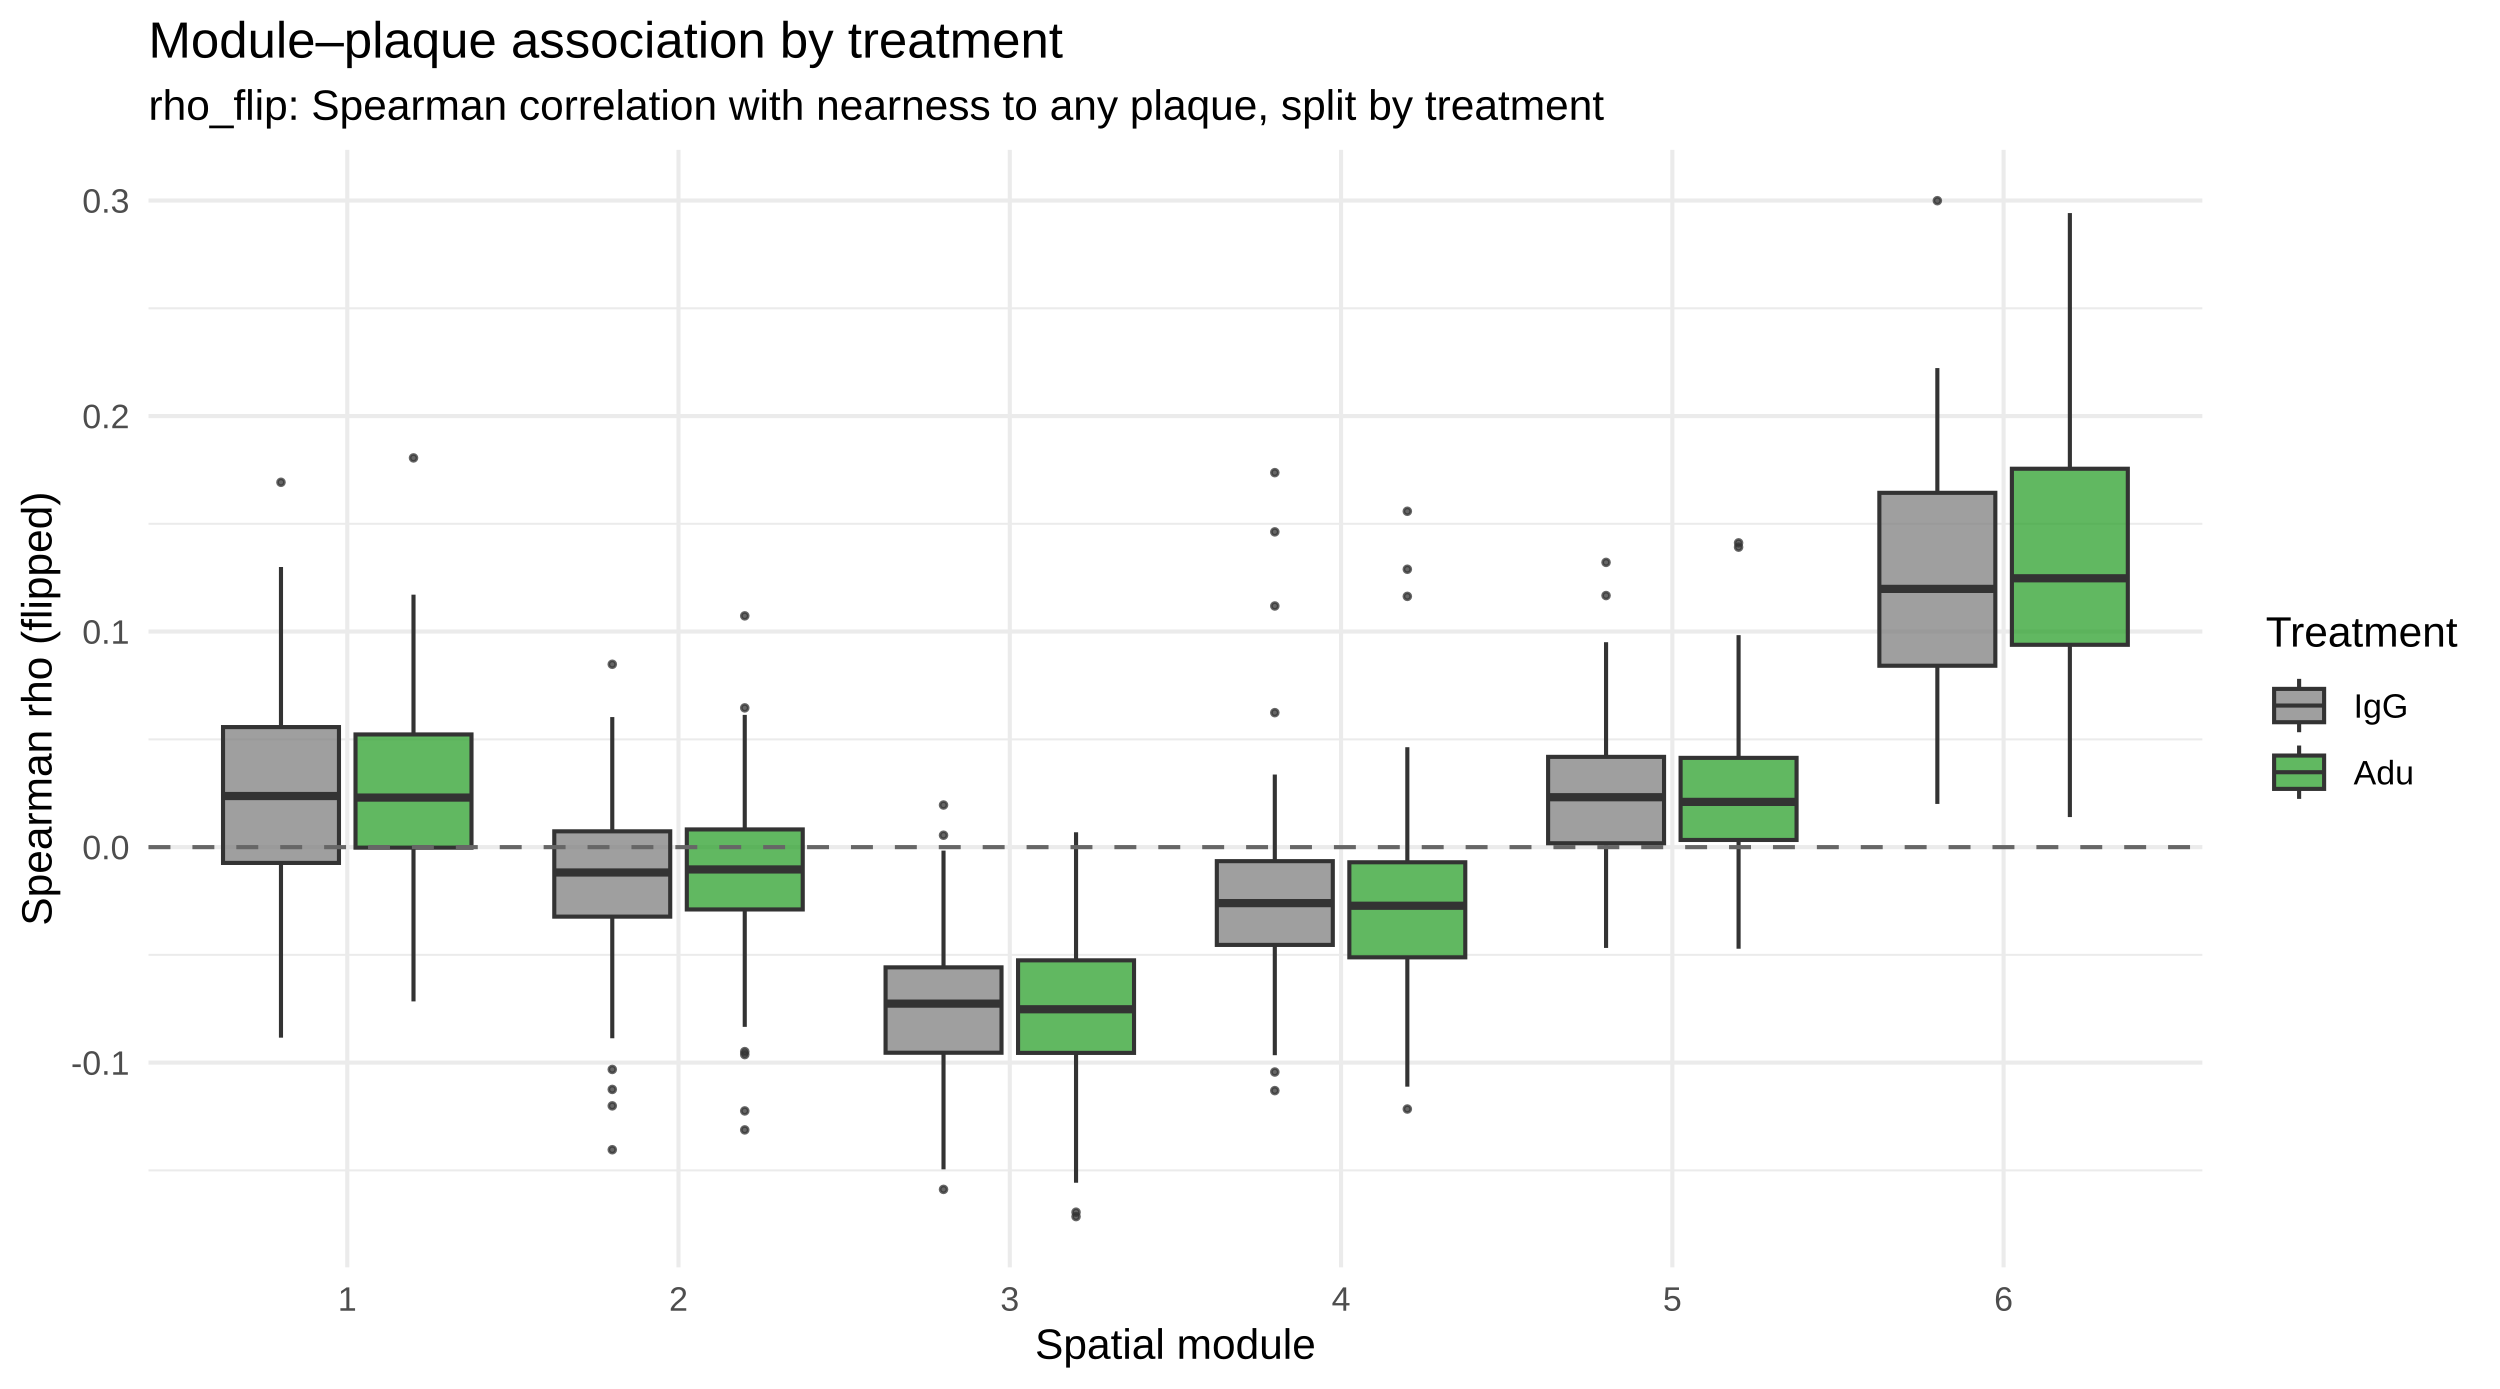
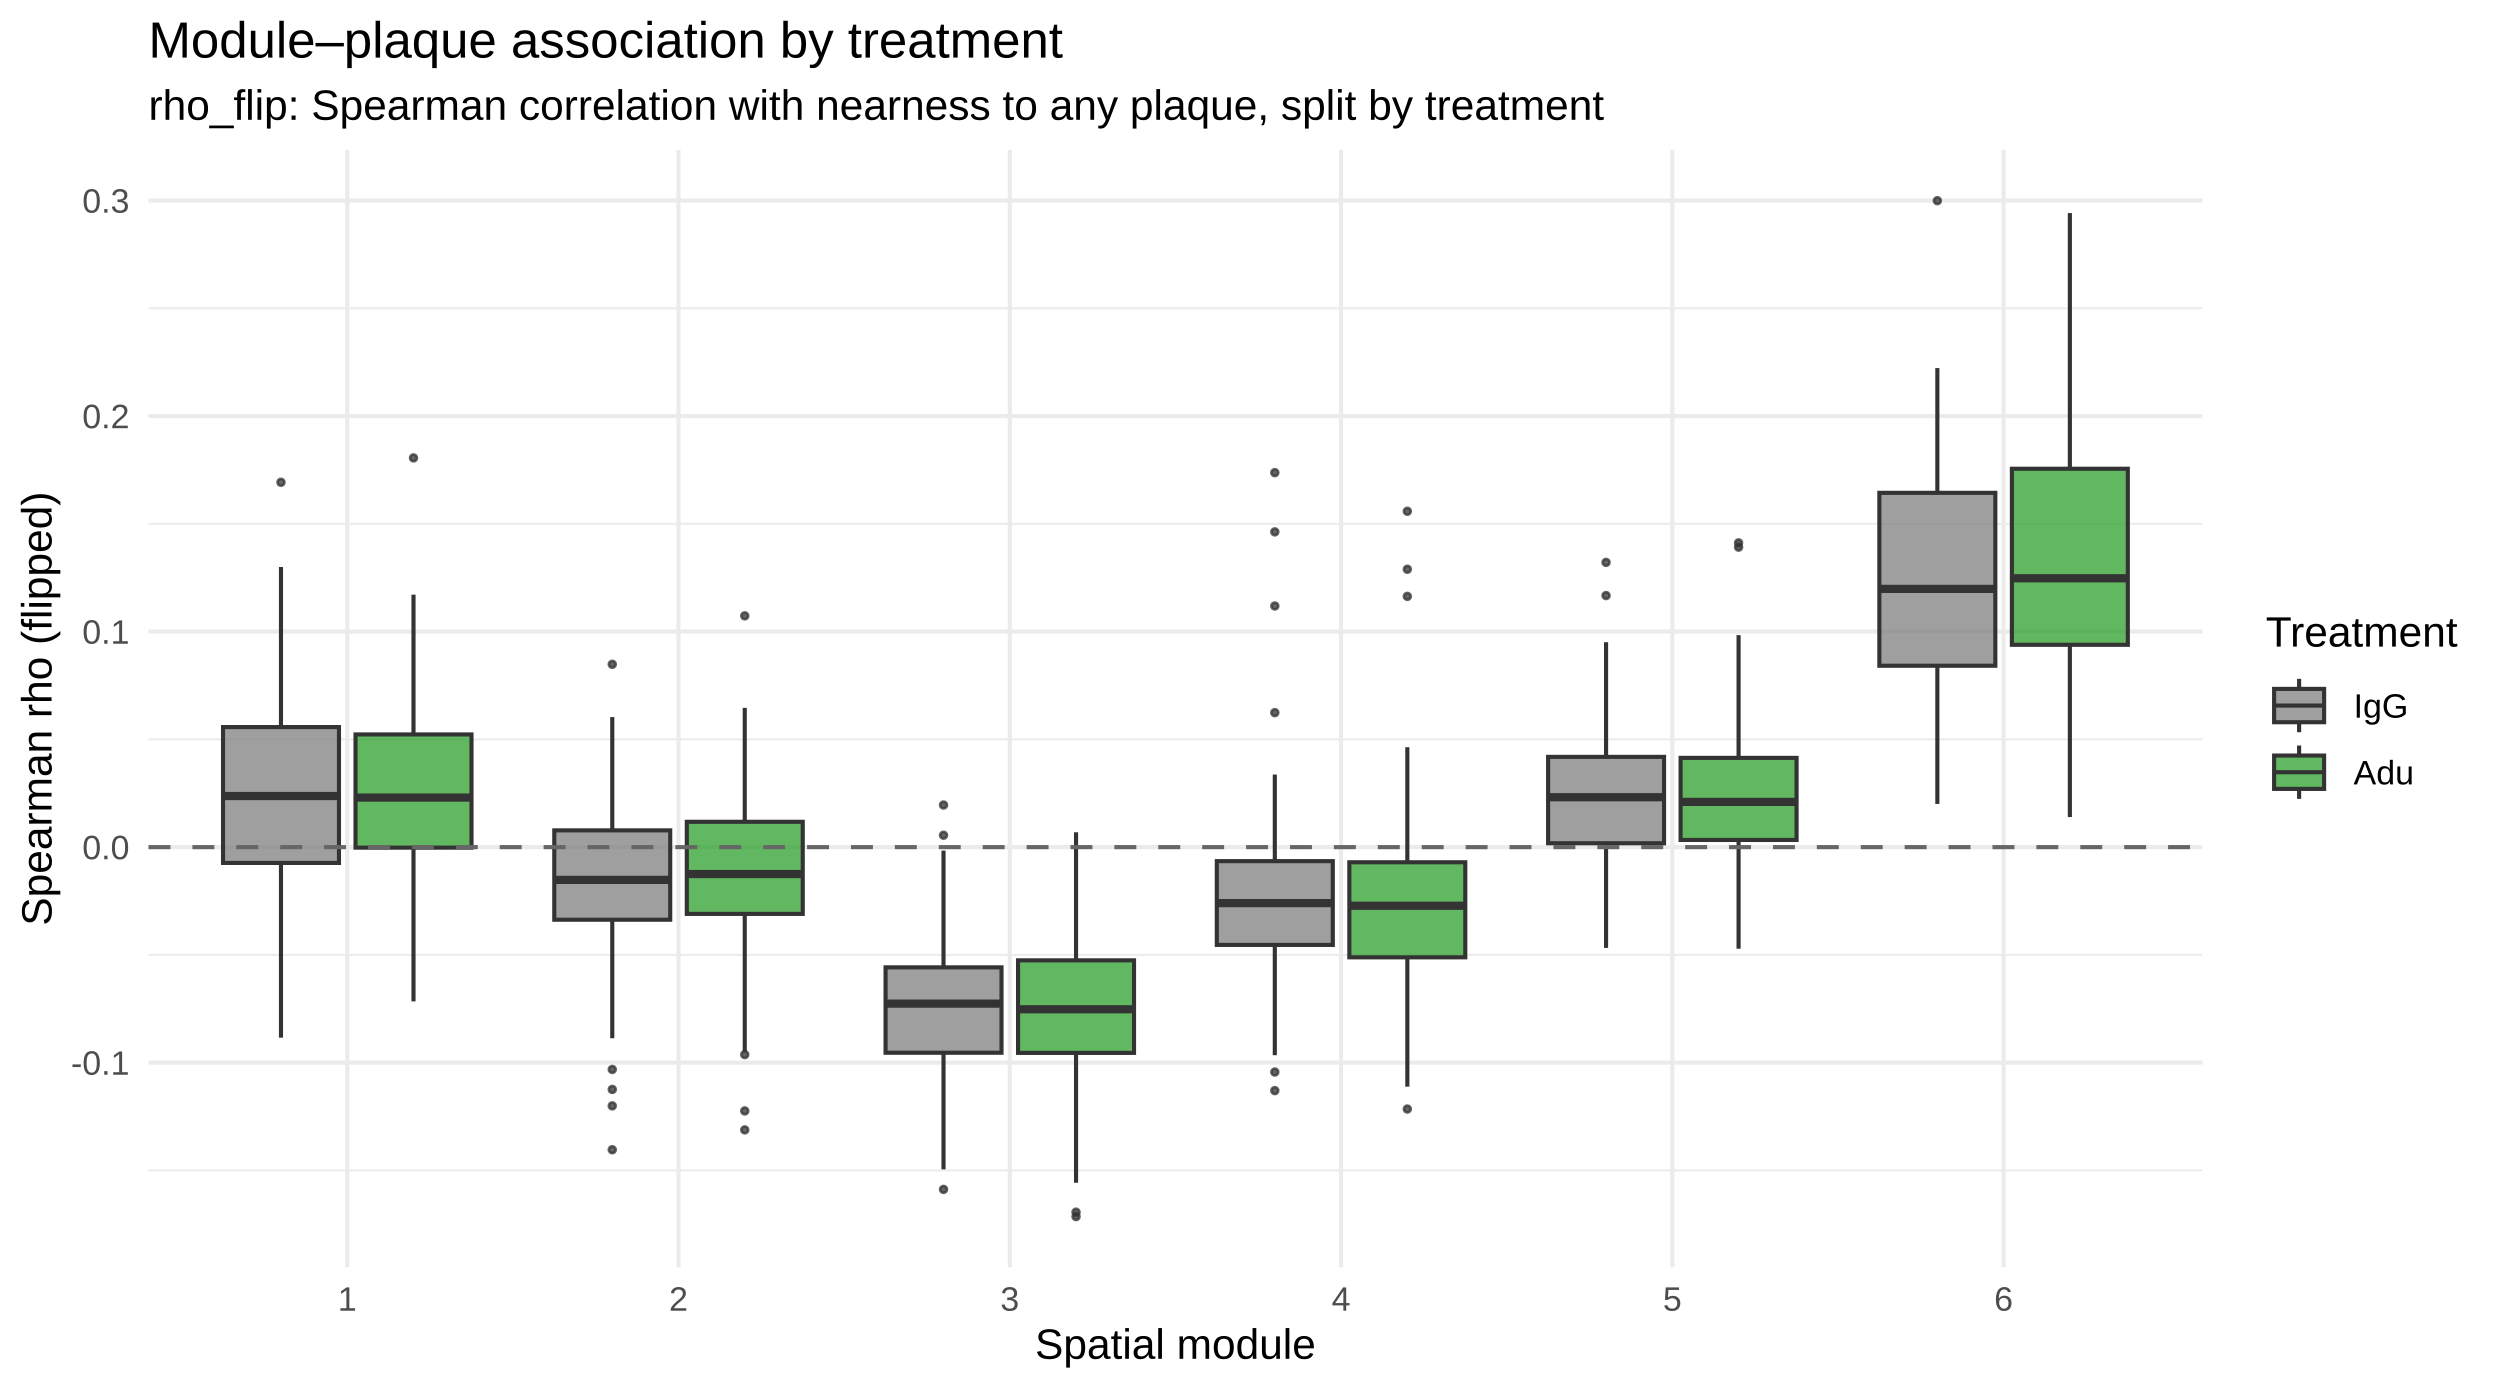
<svg xmlns="http://www.w3.org/2000/svg" width="648.00pt" height="360.00pt" viewBox="0 0 648.00 360.00">
  <g class="svglite">
    <defs>
      <style type="text/css">
    .svglite line, .svglite polyline, .svglite polygon, .svglite path, .svglite rect, .svglite circle {
      fill: none;
      stroke: #000000;
      stroke-linecap: round;
      stroke-linejoin: round;
      stroke-miterlimit: 10.00;
    }
    .svglite text {
      white-space: pre;
    }
    .svglite g.glyphgroup path {
      fill: inherit;
      stroke: none;
    }
  </style>
    </defs>
    <rect width="100%" height="100%" style="stroke: none; fill: #FFFFFF;" />
    <defs>
      <clipPath id="cpMC4wMHw2NDguMDB8MC4wMHwzNjAuMDA=">
        <rect x="0.00" y="0.00" width="648.00" height="360.00" />
      </clipPath>
    </defs>
    <g clip-path="url(#cpMC4wMHw2NDguMDB8MC4wMHwzNjAuMDA=)">
      <rect x="0.00" y="0.00" width="648.00" height="360.00" style="stroke-width: 1.07; stroke: none; fill: #FFFFFF;" />
    </g>
    <defs>
      <clipPath id="cpMzguNDl8NTcwLjg1fDM4Ljg1fDMyOC41MA==">
        <rect x="38.49" y="38.85" width="532.37" height="289.65" />
      </clipPath>
    </defs>
    <g clip-path="url(#cpMzguNDl8NTcwLjg1fDM4Ljg1fDMyOC41MA==)">
      <polyline points="38.49,303.36 570.85,303.36 " style="stroke-width: 0.53; stroke: #EBEBEB; stroke-linecap: butt;" />
      <polyline points="38.49,247.50 570.85,247.50 " style="stroke-width: 0.53; stroke: #EBEBEB; stroke-linecap: butt;" />
      <polyline points="38.49,191.64 570.85,191.64 " style="stroke-width: 0.53; stroke: #EBEBEB; stroke-linecap: butt;" />
      <polyline points="38.49,135.77 570.85,135.77 " style="stroke-width: 0.53; stroke: #EBEBEB; stroke-linecap: butt;" />
      <polyline points="38.49,79.91 570.85,79.91 " style="stroke-width: 0.53; stroke: #EBEBEB; stroke-linecap: butt;" />
      <polyline points="38.49,275.43 570.85,275.43 " style="stroke-width: 1.07; stroke: #EBEBEB; stroke-linecap: butt;" />
      <polyline points="38.49,219.57 570.85,219.57 " style="stroke-width: 1.07; stroke: #EBEBEB; stroke-linecap: butt;" />
      <polyline points="38.49,163.70 570.85,163.70 " style="stroke-width: 1.07; stroke: #EBEBEB; stroke-linecap: butt;" />
      <polyline points="38.49,107.84 570.85,107.84 " style="stroke-width: 1.07; stroke: #EBEBEB; stroke-linecap: butt;" />
      <polyline points="38.49,51.98 570.85,51.98 " style="stroke-width: 1.07; stroke: #EBEBEB; stroke-linecap: butt;" />
      <polyline points="90.01,328.50 90.01,38.85 " style="stroke-width: 1.07; stroke: #EBEBEB; stroke-linecap: butt;" />
      <polyline points="175.87,328.50 175.87,38.85 " style="stroke-width: 1.07; stroke: #EBEBEB; stroke-linecap: butt;" />
      <polyline points="261.74,328.50 261.74,38.85 " style="stroke-width: 1.07; stroke: #EBEBEB; stroke-linecap: butt;" />
      <polyline points="347.60,328.50 347.60,38.85 " style="stroke-width: 1.07; stroke: #EBEBEB; stroke-linecap: butt;" />
      <polyline points="433.47,328.50 433.47,38.85 " style="stroke-width: 1.07; stroke: #EBEBEB; stroke-linecap: butt;" />
      <polyline points="519.33,328.50 519.33,38.85 " style="stroke-width: 1.07; stroke: #EBEBEB; stroke-linecap: butt;" />
      <circle cx="72.83" cy="125.01" r="0.89" style="stroke-width: 0.71; stroke: #333333; stroke-opacity: 0.75; fill: #333333; fill-opacity: 0.75;" />
      <line x1="72.83" y1="188.46" x2="72.83" y2="146.97" style="stroke-width: 1.07; stroke: #333333; stroke-linecap: butt;" />
      <line x1="72.83" y1="223.67" x2="72.83" y2="268.97" style="stroke-width: 1.07; stroke: #333333; stroke-linecap: butt;" />
      <polygon points="57.81,188.46 57.81,223.67 87.86,223.67 87.86,188.46 57.81,188.46 " style="stroke-width: 1.07; stroke: #333333; stroke-linecap: butt; stroke-linejoin: miter; fill: #7F7F7F; fill-opacity: 0.75;" />
      <line x1="57.81" y1="206.33" x2="87.86" y2="206.33" style="stroke-width: 2.13; stroke: #333333; stroke-linecap: butt; stroke-linejoin: miter;" />
      <circle cx="107.18" cy="118.69" r="0.89" style="stroke-width: 0.71; stroke: #333333; stroke-opacity: 0.75; fill: #333333; fill-opacity: 0.75;" />
      <line x1="107.18" y1="190.37" x2="107.18" y2="154.14" style="stroke-width: 1.07; stroke: #333333; stroke-linecap: butt;" />
      <line x1="107.18" y1="219.71" x2="107.18" y2="259.57" style="stroke-width: 1.07; stroke: #333333; stroke-linecap: butt;" />
      <polygon points="92.15,190.37 92.15,219.71 122.21,219.71 122.21,190.37 92.15,190.37 " style="stroke-width: 1.07; stroke: #333333; stroke-linecap: butt; stroke-linejoin: miter; fill: #2CA02C; fill-opacity: 0.75;" />
      <line x1="92.15" y1="206.73" x2="122.21" y2="206.73" style="stroke-width: 2.13; stroke: #333333; stroke-linecap: butt; stroke-linejoin: miter;" />
      <circle cx="158.70" cy="298.01" r="0.89" style="stroke-width: 0.71; stroke: #333333; stroke-opacity: 0.75; fill: #333333; fill-opacity: 0.75;" />
      <circle cx="158.70" cy="286.64" r="0.89" style="stroke-width: 0.71; stroke: #333333; stroke-opacity: 0.75; fill: #333333; fill-opacity: 0.75;" />
      <circle cx="158.70" cy="282.38" r="0.89" style="stroke-width: 0.71; stroke: #333333; stroke-opacity: 0.75; fill: #333333; fill-opacity: 0.75;" />
      <circle cx="158.70" cy="277.20" r="0.89" style="stroke-width: 0.71; stroke: #333333; stroke-opacity: 0.75; fill: #333333; fill-opacity: 0.75;" />
      <circle cx="158.70" cy="172.18" r="0.89" style="stroke-width: 0.71; stroke: #333333; stroke-opacity: 0.75; fill: #333333; fill-opacity: 0.75;" />
-       <line x1="158.70" y1="215.48" x2="158.70" y2="185.87" style="stroke-width: 1.07; stroke: #333333; stroke-linecap: butt;" />
-       <line x1="158.70" y1="237.59" x2="158.70" y2="269.12" style="stroke-width: 1.07; stroke: #333333; stroke-linecap: butt;" />
-       <polygon points="143.67,215.48 143.67,237.59 173.72,237.59 173.72,215.48 143.67,215.48 " style="stroke-width: 1.07; stroke: #333333; stroke-linecap: butt; stroke-linejoin: miter; fill: #7F7F7F; fill-opacity: 0.75;" />
-       <line x1="143.67" y1="226.15" x2="173.72" y2="226.15" style="stroke-width: 2.13; stroke: #333333; stroke-linecap: butt; stroke-linejoin: miter;" />
+       <line x1="158.70" y1="215.23" x2="158.70" y2="185.87" style="stroke-width: 1.07; stroke: #333333; stroke-linecap: butt;" />
+       <line x1="158.70" y1="238.39" x2="158.70" y2="269.12" style="stroke-width: 1.07; stroke: #333333; stroke-linecap: butt;" />
+       <polygon points="143.67,215.23 143.67,238.39 173.72,238.39 173.72,215.23 143.67,215.23 " style="stroke-width: 1.07; stroke: #333333; stroke-linecap: butt; stroke-linejoin: miter; fill: #7F7F7F; fill-opacity: 0.75;" />
+       <line x1="143.67" y1="228.07" x2="173.72" y2="228.07" style="stroke-width: 2.13; stroke: #333333; stroke-linecap: butt; stroke-linejoin: miter;" />
      <circle cx="193.04" cy="287.95" r="0.89" style="stroke-width: 0.71; stroke: #333333; stroke-opacity: 0.75; fill: #333333; fill-opacity: 0.75;" />
      <circle cx="193.04" cy="292.87" r="0.89" style="stroke-width: 0.71; stroke: #333333; stroke-opacity: 0.75; fill: #333333; fill-opacity: 0.75;" />
      <circle cx="193.04" cy="273.35" r="0.89" style="stroke-width: 0.71; stroke: #333333; stroke-opacity: 0.75; fill: #333333; fill-opacity: 0.75;" />
-       <circle cx="193.04" cy="272.58" r="0.89" style="stroke-width: 0.71; stroke: #333333; stroke-opacity: 0.75; fill: #333333; fill-opacity: 0.75;" />
-       <circle cx="193.04" cy="183.48" r="0.89" style="stroke-width: 0.71; stroke: #333333; stroke-opacity: 0.75; fill: #333333; fill-opacity: 0.75;" />
      <circle cx="193.04" cy="159.63" r="0.89" style="stroke-width: 0.71; stroke: #333333; stroke-opacity: 0.75; fill: #333333; fill-opacity: 0.75;" />
-       <line x1="193.04" y1="214.99" x2="193.04" y2="185.29" style="stroke-width: 1.07; stroke: #333333; stroke-linecap: butt;" />
-       <line x1="193.04" y1="235.73" x2="193.04" y2="266.17" style="stroke-width: 1.07; stroke: #333333; stroke-linecap: butt;" />
-       <polygon points="178.02,214.99 178.02,235.73 208.07,235.73 208.07,214.99 178.02,214.99 " style="stroke-width: 1.07; stroke: #333333; stroke-linecap: butt; stroke-linejoin: miter; fill: #2CA02C; fill-opacity: 0.75;" />
-       <line x1="178.02" y1="225.36" x2="208.07" y2="225.36" style="stroke-width: 2.13; stroke: #333333; stroke-linecap: butt; stroke-linejoin: miter;" />
+       <line x1="193.04" y1="213.01" x2="193.04" y2="183.48" style="stroke-width: 1.07; stroke: #333333; stroke-linecap: butt;" />
+       <line x1="193.04" y1="236.88" x2="193.04" y2="272.58" style="stroke-width: 1.07; stroke: #333333; stroke-linecap: butt;" />
+       <polygon points="178.02,213.01 178.02,236.88 208.07,236.88 208.07,213.01 178.02,213.01 " style="stroke-width: 1.07; stroke: #333333; stroke-linecap: butt; stroke-linejoin: miter; fill: #2CA02C; fill-opacity: 0.75;" />
+       <line x1="178.02" y1="226.55" x2="208.07" y2="226.55" style="stroke-width: 2.13; stroke: #333333; stroke-linecap: butt; stroke-linejoin: miter;" />
      <circle cx="244.56" cy="216.49" r="0.89" style="stroke-width: 0.71; stroke: #333333; stroke-opacity: 0.75; fill: #333333; fill-opacity: 0.75;" />
      <circle cx="244.56" cy="308.29" r="0.89" style="stroke-width: 0.71; stroke: #333333; stroke-opacity: 0.75; fill: #333333; fill-opacity: 0.75;" />
      <circle cx="244.56" cy="208.66" r="0.89" style="stroke-width: 0.71; stroke: #333333; stroke-opacity: 0.75; fill: #333333; fill-opacity: 0.75;" />
      <line x1="244.56" y1="250.74" x2="244.56" y2="220.47" style="stroke-width: 1.07; stroke: #333333; stroke-linecap: butt;" />
      <line x1="244.56" y1="272.87" x2="244.56" y2="303.09" style="stroke-width: 1.07; stroke: #333333; stroke-linecap: butt;" />
      <polygon points="229.54,250.74 229.54,272.87 259.59,272.87 259.59,250.74 229.54,250.74 " style="stroke-width: 1.07; stroke: #333333; stroke-linecap: butt; stroke-linejoin: miter; fill: #7F7F7F; fill-opacity: 0.75;" />
      <line x1="229.54" y1="260.14" x2="259.59" y2="260.14" style="stroke-width: 2.13; stroke: #333333; stroke-linecap: butt; stroke-linejoin: miter;" />
      <circle cx="278.91" cy="314.20" r="0.89" style="stroke-width: 0.71; stroke: #333333; stroke-opacity: 0.75; fill: #333333; fill-opacity: 0.75;" />
      <circle cx="278.91" cy="315.34" r="0.89" style="stroke-width: 0.71; stroke: #333333; stroke-opacity: 0.75; fill: #333333; fill-opacity: 0.75;" />
      <line x1="278.91" y1="248.92" x2="278.91" y2="215.72" style="stroke-width: 1.07; stroke: #333333; stroke-linecap: butt;" />
      <line x1="278.91" y1="272.91" x2="278.91" y2="306.56" style="stroke-width: 1.07; stroke: #333333; stroke-linecap: butt;" />
      <polygon points="263.88,248.92 263.88,272.91 293.94,272.91 293.94,248.92 263.88,248.92 " style="stroke-width: 1.07; stroke: #333333; stroke-linecap: butt; stroke-linejoin: miter; fill: #2CA02C; fill-opacity: 0.75;" />
      <line x1="263.88" y1="261.60" x2="293.94" y2="261.60" style="stroke-width: 2.13; stroke: #333333; stroke-linecap: butt; stroke-linejoin: miter;" />
      <circle cx="330.43" cy="184.72" r="0.89" style="stroke-width: 0.71; stroke: #333333; stroke-opacity: 0.75; fill: #333333; fill-opacity: 0.75;" />
      <circle cx="330.43" cy="282.69" r="0.89" style="stroke-width: 0.71; stroke: #333333; stroke-opacity: 0.75; fill: #333333; fill-opacity: 0.75;" />
      <circle cx="330.43" cy="122.51" r="0.89" style="stroke-width: 0.71; stroke: #333333; stroke-opacity: 0.75; fill: #333333; fill-opacity: 0.75;" />
      <circle cx="330.43" cy="137.86" r="0.89" style="stroke-width: 0.71; stroke: #333333; stroke-opacity: 0.75; fill: #333333; fill-opacity: 0.75;" />
      <circle cx="330.43" cy="277.87" r="0.89" style="stroke-width: 0.71; stroke: #333333; stroke-opacity: 0.75; fill: #333333; fill-opacity: 0.75;" />
      <circle cx="330.43" cy="157.07" r="0.89" style="stroke-width: 0.71; stroke: #333333; stroke-opacity: 0.75; fill: #333333; fill-opacity: 0.75;" />
      <line x1="330.43" y1="223.21" x2="330.43" y2="200.75" style="stroke-width: 1.07; stroke: #333333; stroke-linecap: butt;" />
      <line x1="330.43" y1="244.92" x2="330.43" y2="273.50" style="stroke-width: 1.07; stroke: #333333; stroke-linecap: butt;" />
      <polygon points="315.40,223.21 315.40,244.92 345.46,244.92 345.46,223.21 315.40,223.21 " style="stroke-width: 1.07; stroke: #333333; stroke-linecap: butt; stroke-linejoin: miter; fill: #7F7F7F; fill-opacity: 0.75;" />
      <line x1="315.40" y1="234.09" x2="345.46" y2="234.09" style="stroke-width: 2.13; stroke: #333333; stroke-linecap: butt; stroke-linejoin: miter;" />
      <circle cx="364.78" cy="287.46" r="0.89" style="stroke-width: 0.71; stroke: #333333; stroke-opacity: 0.75; fill: #333333; fill-opacity: 0.75;" />
      <circle cx="364.78" cy="132.52" r="0.89" style="stroke-width: 0.71; stroke: #333333; stroke-opacity: 0.75; fill: #333333; fill-opacity: 0.75;" />
      <circle cx="364.78" cy="147.55" r="0.89" style="stroke-width: 0.71; stroke: #333333; stroke-opacity: 0.75; fill: #333333; fill-opacity: 0.75;" />
      <circle cx="364.78" cy="154.58" r="0.89" style="stroke-width: 0.71; stroke: #333333; stroke-opacity: 0.75; fill: #333333; fill-opacity: 0.75;" />
      <line x1="364.78" y1="223.50" x2="364.78" y2="193.68" style="stroke-width: 1.07; stroke: #333333; stroke-linecap: butt;" />
      <line x1="364.78" y1="248.14" x2="364.78" y2="281.67" style="stroke-width: 1.07; stroke: #333333; stroke-linecap: butt;" />
      <polygon points="349.75,223.50 349.75,248.14 379.80,248.14 379.80,223.50 349.75,223.50 " style="stroke-width: 1.07; stroke: #333333; stroke-linecap: butt; stroke-linejoin: miter; fill: #2CA02C; fill-opacity: 0.75;" />
      <line x1="349.75" y1="234.77" x2="379.80" y2="234.77" style="stroke-width: 2.13; stroke: #333333; stroke-linecap: butt; stroke-linejoin: miter;" />
      <circle cx="416.29" cy="145.77" r="0.89" style="stroke-width: 0.71; stroke: #333333; stroke-opacity: 0.75; fill: #333333; fill-opacity: 0.75;" />
      <circle cx="416.29" cy="154.37" r="0.89" style="stroke-width: 0.71; stroke: #333333; stroke-opacity: 0.75; fill: #333333; fill-opacity: 0.75;" />
      <line x1="416.29" y1="196.18" x2="416.29" y2="166.46" style="stroke-width: 1.07; stroke: #333333; stroke-linecap: butt;" />
      <line x1="416.29" y1="218.57" x2="416.29" y2="245.71" style="stroke-width: 1.07; stroke: #333333; stroke-linecap: butt;" />
      <polygon points="401.27,196.18 401.27,218.57 431.32,218.57 431.32,196.18 401.27,196.18 " style="stroke-width: 1.07; stroke: #333333; stroke-linecap: butt; stroke-linejoin: miter; fill: #7F7F7F; fill-opacity: 0.75;" />
      <line x1="401.27" y1="206.64" x2="431.32" y2="206.64" style="stroke-width: 2.13; stroke: #333333; stroke-linecap: butt; stroke-linejoin: miter;" />
      <circle cx="450.64" cy="140.71" r="0.89" style="stroke-width: 0.71; stroke: #333333; stroke-opacity: 0.75; fill: #333333; fill-opacity: 0.75;" />
      <circle cx="450.64" cy="141.82" r="0.89" style="stroke-width: 0.71; stroke: #333333; stroke-opacity: 0.75; fill: #333333; fill-opacity: 0.75;" />
      <line x1="450.64" y1="196.44" x2="450.64" y2="164.63" style="stroke-width: 1.07; stroke: #333333; stroke-linecap: butt;" />
      <line x1="450.64" y1="217.72" x2="450.64" y2="245.91" style="stroke-width: 1.07; stroke: #333333; stroke-linecap: butt;" />
      <polygon points="435.61,196.44 435.61,217.72 465.67,217.72 465.67,196.44 435.61,196.44 " style="stroke-width: 1.07; stroke: #333333; stroke-linecap: butt; stroke-linejoin: miter; fill: #2CA02C; fill-opacity: 0.75;" />
      <line x1="435.61" y1="207.85" x2="465.67" y2="207.85" style="stroke-width: 2.13; stroke: #333333; stroke-linecap: butt; stroke-linejoin: miter;" />
      <circle cx="502.16" cy="52.02" r="0.89" style="stroke-width: 0.71; stroke: #333333; stroke-opacity: 0.75; fill: #333333; fill-opacity: 0.75;" />
      <line x1="502.16" y1="127.74" x2="502.16" y2="95.41" style="stroke-width: 1.07; stroke: #333333; stroke-linecap: butt;" />
      <line x1="502.16" y1="172.56" x2="502.16" y2="208.38" style="stroke-width: 1.07; stroke: #333333; stroke-linecap: butt;" />
      <polygon points="487.13,127.74 487.13,172.56 517.19,172.56 517.19,127.74 487.13,127.74 " style="stroke-width: 1.07; stroke: #333333; stroke-linecap: butt; stroke-linejoin: miter; fill: #7F7F7F; fill-opacity: 0.75;" />
      <line x1="487.13" y1="152.64" x2="517.19" y2="152.64" style="stroke-width: 2.13; stroke: #333333; stroke-linecap: butt; stroke-linejoin: miter;" />
      <line x1="536.51" y1="121.50" x2="536.51" y2="55.22" style="stroke-width: 1.07; stroke: #333333; stroke-linecap: butt;" />
      <line x1="536.51" y1="167.13" x2="536.51" y2="211.79" style="stroke-width: 1.07; stroke: #333333; stroke-linecap: butt;" />
      <polygon points="521.48,121.50 521.48,167.13 551.53,167.13 551.53,121.50 521.48,121.50 " style="stroke-width: 1.07; stroke: #333333; stroke-linecap: butt; stroke-linejoin: miter; fill: #2CA02C; fill-opacity: 0.75;" />
      <line x1="521.48" y1="149.89" x2="551.53" y2="149.89" style="stroke-width: 2.13; stroke: #333333; stroke-linecap: butt; stroke-linejoin: miter;" />
      <line x1="38.49" y1="219.57" x2="570.85" y2="219.57" style="stroke-width: 1.07; stroke: #666666; stroke-dasharray: 5.69,5.69; stroke-linecap: butt;" />
    </g>
    <g clip-path="url(#cpMC4wMHw2NDguMDB8MC4wMHwzNjAuMDA=)">
      <text x="33.56" y="278.58" text-anchor="end" style="font-size: 8.80px;fill: #4D4D4D; font-family: &quot;Arial&quot;;" textLength="15.14px" lengthAdjust="spacingAndGlyphs">-0.1</text>
      <text x="33.56" y="222.72" text-anchor="end" style="font-size: 8.80px;fill: #4D4D4D; font-family: &quot;Arial&quot;;" textLength="12.22px" lengthAdjust="spacingAndGlyphs">0.0</text>
      <text x="33.56" y="166.85" text-anchor="end" style="font-size: 8.80px;fill: #4D4D4D; font-family: &quot;Arial&quot;;" textLength="12.22px" lengthAdjust="spacingAndGlyphs">0.1</text>
      <text x="33.56" y="110.99" text-anchor="end" style="font-size: 8.80px;fill: #4D4D4D; font-family: &quot;Arial&quot;;" textLength="12.22px" lengthAdjust="spacingAndGlyphs">0.2</text>
      <text x="33.56" y="55.13" text-anchor="end" style="font-size: 8.80px;fill: #4D4D4D; font-family: &quot;Arial&quot;;" textLength="12.22px" lengthAdjust="spacingAndGlyphs">0.3</text>
      <text x="90.01" y="339.74" text-anchor="middle" style="font-size: 8.80px;fill: #4D4D4D; font-family: &quot;Arial&quot;;" textLength="4.89px" lengthAdjust="spacingAndGlyphs">1</text>
      <text x="175.87" y="339.74" text-anchor="middle" style="font-size: 8.80px;fill: #4D4D4D; font-family: &quot;Arial&quot;;" textLength="4.89px" lengthAdjust="spacingAndGlyphs">2</text>
      <text x="261.74" y="339.74" text-anchor="middle" style="font-size: 8.80px;fill: #4D4D4D; font-family: &quot;Arial&quot;;" textLength="4.89px" lengthAdjust="spacingAndGlyphs">3</text>
      <text x="347.60" y="339.74" text-anchor="middle" style="font-size: 8.80px;fill: #4D4D4D; font-family: &quot;Arial&quot;;" textLength="4.89px" lengthAdjust="spacingAndGlyphs">4</text>
      <text x="433.47" y="339.74" text-anchor="middle" style="font-size: 8.80px;fill: #4D4D4D; font-family: &quot;Arial&quot;;" textLength="4.89px" lengthAdjust="spacingAndGlyphs">5</text>
      <text x="519.33" y="339.74" text-anchor="middle" style="font-size: 8.80px;fill: #4D4D4D; font-family: &quot;Arial&quot;;" textLength="4.89px" lengthAdjust="spacingAndGlyphs">6</text>
      <text x="304.67" y="352.20" text-anchor="middle" style="font-size: 11.00px; font-family: &quot;Arial&quot;;" textLength="72.81px" lengthAdjust="spacingAndGlyphs">Spatial module</text>
      <text transform="translate(13.36,183.68) rotate(-90)" text-anchor="middle" style="font-size: 11.00px; font-family: &quot;Arial&quot;;" textLength="112.56px" lengthAdjust="spacingAndGlyphs">Spearman rho (flipped)</text>
      <text x="587.29" y="167.60" style="font-size: 11.00px; font-family: &quot;Arial&quot;;" textLength="49.75px" lengthAdjust="spacingAndGlyphs">Treatment</text>
      <polyline points="595.93,189.79 595.93,187.20 " style="stroke-width: 1.07; stroke: #333333; stroke-linecap: butt; stroke-linejoin: miter;" />
      <polyline points="595.93,178.56 595.93,175.96 " style="stroke-width: 1.07; stroke: #333333; stroke-linecap: butt; stroke-linejoin: miter;" />
      <rect x="589.45" y="178.56" width="12.96" height="8.64" style="stroke-width: 1.07; stroke: #333333; stroke-linecap: butt; stroke-linejoin: miter; fill: #7F7F7F; fill-opacity: 0.75;" />
      <polyline points="589.45,182.88 602.41,182.88 " style="stroke-width: 1.07; stroke: #333333; stroke-linecap: butt; stroke-linejoin: miter;" />
      <polyline points="595.93,189.79 595.93,189.79 " style="stroke-width: 1.07; stroke: #333333; stroke-linecap: butt; stroke-linejoin: miter;" />
      <polyline points="595.93,175.96 595.93,175.96 " style="stroke-width: 1.07; stroke: #333333; stroke-linecap: butt; stroke-linejoin: miter;" />
      <polyline points="595.93,207.07 595.93,204.48 " style="stroke-width: 1.07; stroke: #333333; stroke-linecap: butt; stroke-linejoin: miter;" />
      <polyline points="595.93,195.84 595.93,193.24 " style="stroke-width: 1.07; stroke: #333333; stroke-linecap: butt; stroke-linejoin: miter;" />
      <rect x="589.45" y="195.84" width="12.96" height="8.64" style="stroke-width: 1.07; stroke: #333333; stroke-linecap: butt; stroke-linejoin: miter; fill: #2CA02C; fill-opacity: 0.75;" />
      <polyline points="589.45,200.16 602.41,200.16 " style="stroke-width: 1.07; stroke: #333333; stroke-linecap: butt; stroke-linejoin: miter;" />
      <polyline points="595.93,207.07 595.93,207.07 " style="stroke-width: 1.07; stroke: #333333; stroke-linecap: butt; stroke-linejoin: miter;" />
      <polyline points="595.93,193.24 595.93,193.24 " style="stroke-width: 1.07; stroke: #333333; stroke-linecap: butt; stroke-linejoin: miter;" />
      <text x="610.05" y="186.03" style="font-size: 8.80px; font-family: &quot;Arial&quot;;" textLength="14.17px" lengthAdjust="spacingAndGlyphs">IgG</text>
      <text x="610.05" y="203.31" style="font-size: 8.80px; font-family: &quot;Arial&quot;;" textLength="15.66px" lengthAdjust="spacingAndGlyphs">Adu</text>
      <text x="38.49" y="31.05" style="font-size: 11.00px; font-family: &quot;Arial&quot;;" textLength="377.53px" lengthAdjust="spacingAndGlyphs">rho_flip: Spearman correlation with nearness to any plaque, split by treatment</text>
      <text x="38.49" y="14.93" style="font-size: 13.20px; font-family: &quot;Arial&quot;;" textLength="236.64px" lengthAdjust="spacingAndGlyphs">Module–plaque association by treatment</text>
    </g>
  </g>
</svg>
